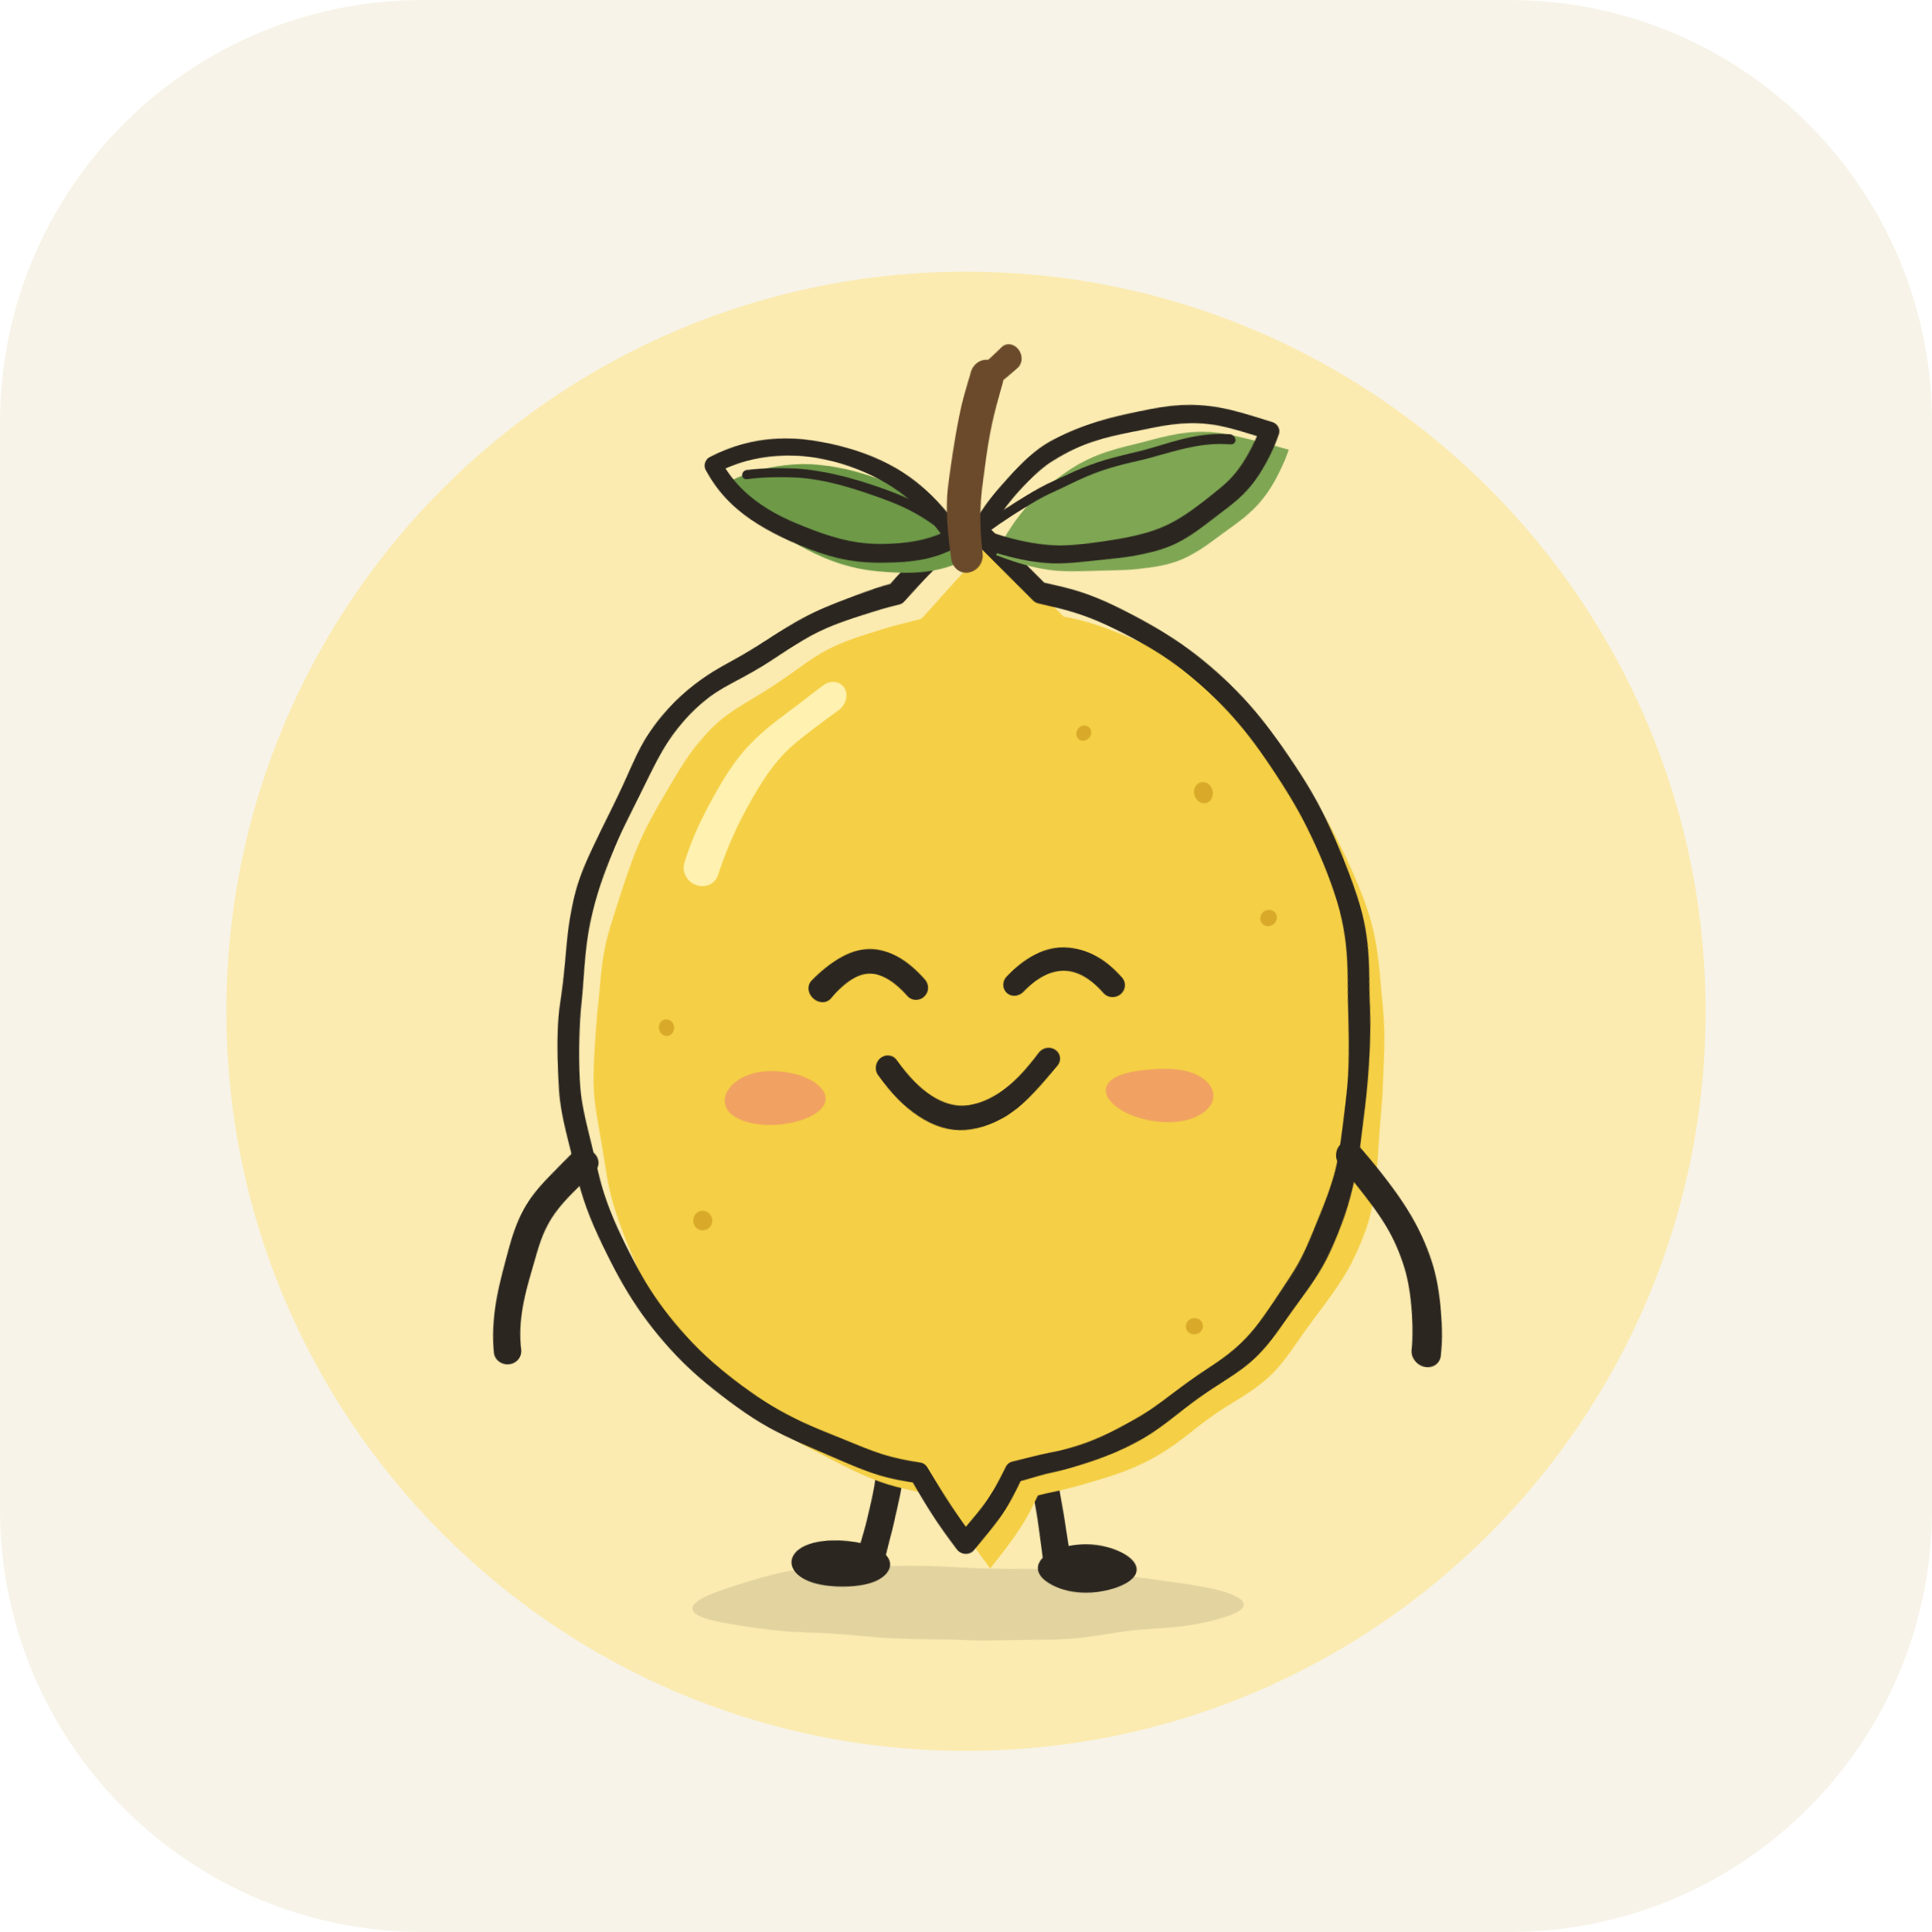
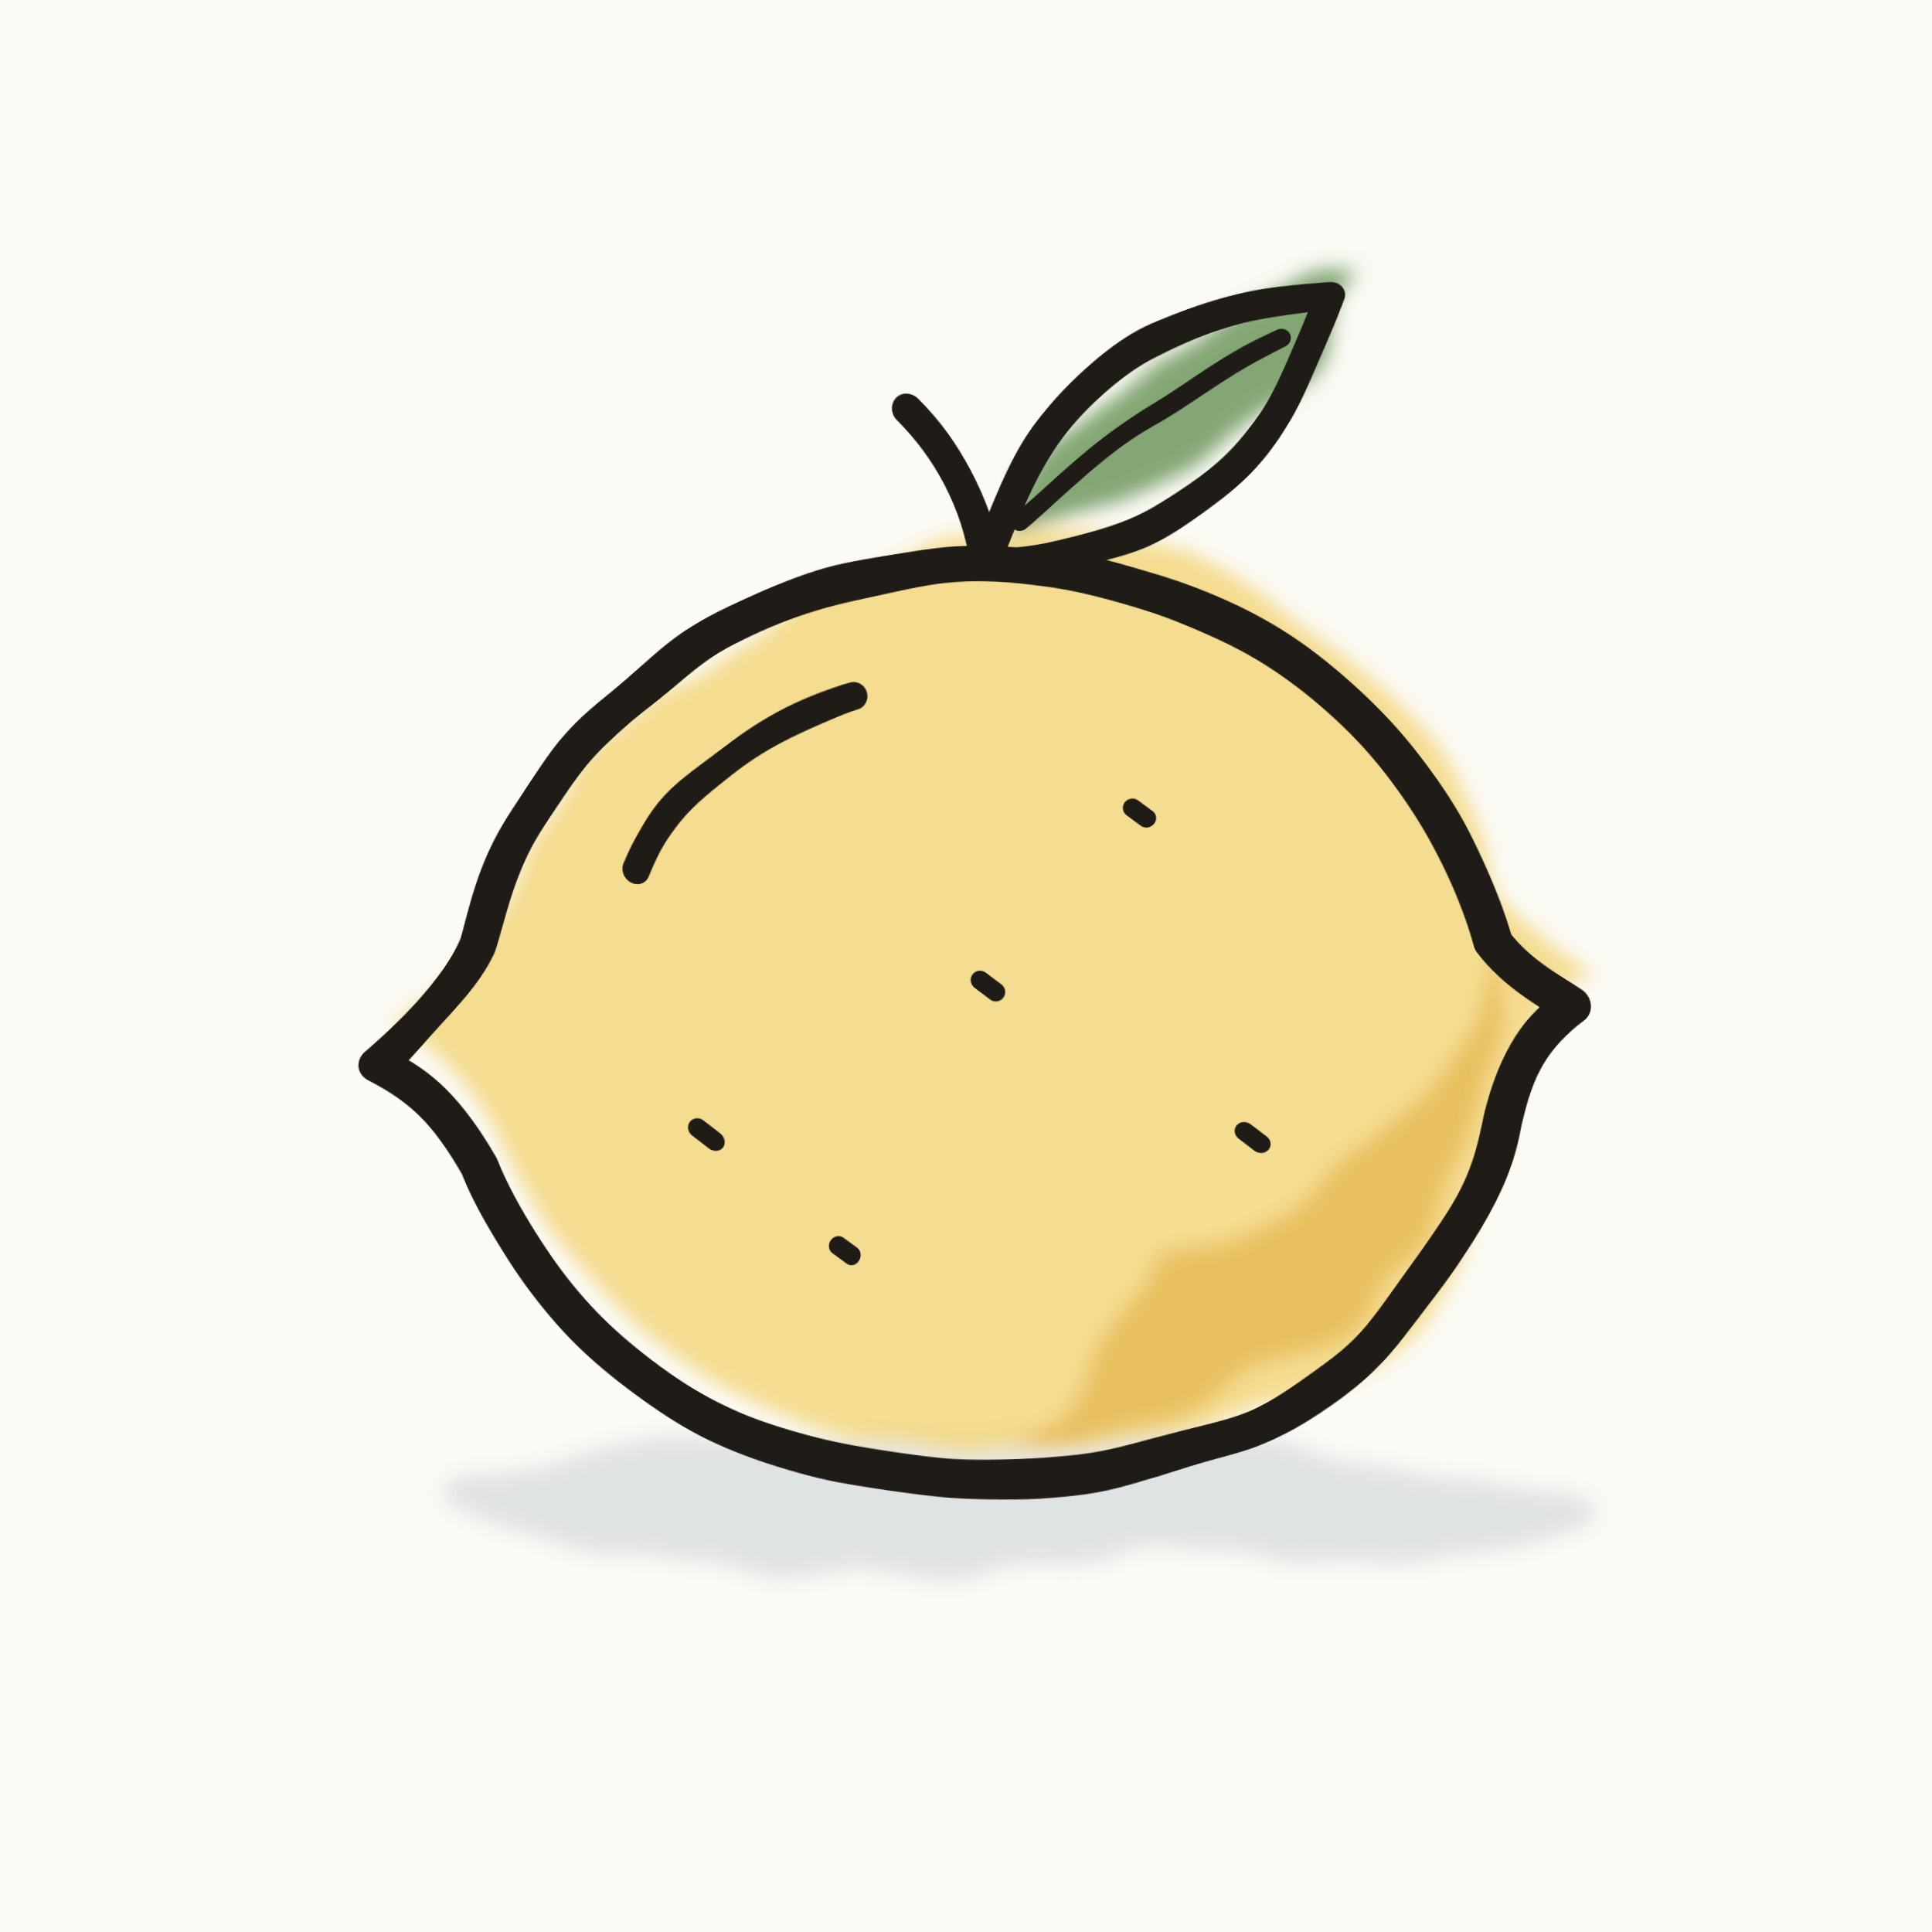
<svg xmlns="http://www.w3.org/2000/svg" viewBox="0 0 512 512">
-   <rect width="512" height="512" rx="112" fill="#F7F3E8" />
-   <circle cx="256" cy="268" r="196" fill="#FBEBB0" />
-   <svg x="96" y="64" width="320" height="374" viewBox="0 -12 200 234">
-     <defs>
-       <filter id="limo-strich-1" x="-10%" y="-10%" width="120%" height="120%">
-         <feTurbulence type="fractalNoise" baseFrequency="0.035" numOctaves="2" seed="11" result="r" />
-         <feDisplacementMap in="SourceGraphic" in2="r" scale="3.2" />
-       </filter>
-     </defs>
-     <g filter="url(#limo-strich-1)">
-       <ellipse cx="100" cy="214" rx="46" ry="6" fill="#2B2620" opacity="0.12" />
-       <path d="M88 186 L85 206" stroke="#2B2620" stroke-width="4.5" fill="none" stroke-linecap="round" stroke-linejoin="round" />
-       <path d="M112 186 L115 206" stroke="#2B2620" stroke-width="4.5" fill="none" stroke-linecap="round" stroke-linejoin="round" />
-       <ellipse cx="80" cy="208" rx="8" ry="4" fill="#2B2620" />
-       <ellipse cx="120" cy="208" rx="8" ry="4" fill="#2B2620" />
-       <path d="M100 34 C 104 38, 108 42, 112 46 C 146 54, 166 86, 166 122 C 166 158, 142 186, 108 192 C 105 197, 103 200, 100 204 C 97 200, 95 197, 92 192 C 58 186, 34 158, 34 122 C 34 86, 54 54, 88 46 C 92 42, 96 38, 100 34 Z" fill="#F5CF45" transform="translate(4 4)" />
-       <path d="M56 92 Q62 74 78 64" stroke="#FFF2B0" stroke-width="5.5" fill="none" stroke-linecap="round" stroke-linejoin="round" />
-       <circle cx="140" cy="80" r="1.6" fill="#D9A92A" />
-       <circle cx="150" cy="100" r="1.4" fill="#D9A92A" />
-       <circle cx="56" cy="150" r="1.6" fill="#D9A92A" />
-       <circle cx="138" cy="168" r="1.4" fill="#D9A92A" />
-       <circle cx="50" cy="118" r="1.3" fill="#D9A92A" />
-       <circle cx="120" cy="70" r="1.3" fill="#D9A92A" />
-       <path d="M100 34 C 104 38, 108 42, 112 46 C 146 54, 166 86, 166 122 C 166 158, 142 186, 108 192 C 105 197, 103 200, 100 204 C 97 200, 95 197, 92 192 C 58 186, 34 158, 34 122 C 34 86, 54 54, 88 46 C 92 42, 96 38, 100 34 Z" fill="none" stroke="#2B2620" stroke-width="3.4" stroke-linejoin="round" />
-       <path d="M98 37 C 89 23, 72 19, 58 25 C 66 39, 86 43, 98 37 Z" fill="#6E9A48" transform="translate(3 3)" />
-       <path d="M98 37 C 89 23, 72 19, 58 25 C 66 39, 86 43, 98 37 Z" fill="none" stroke="#2B2620" stroke-width="3" stroke-linejoin="round" />
-       <path d="M96 35 C 88 29, 76 26, 64 27" stroke="#2B2620" stroke-width="1.6" fill="none" stroke-linecap="round" stroke-linejoin="round" />
-       <path d="M102 37 C 109 21, 128 13, 150 19 C 144 37, 122 45, 102 37 Z" fill="#7FA653" transform="translate(3 3)" />
-       <path d="M102 37 C 109 21, 128 13, 150 19 C 144 37, 122 45, 102 37 Z" fill="none" stroke="#2B2620" stroke-width="3" stroke-linejoin="round" />
-       <path d="M104 35 C 115 27, 128 22, 144 21" stroke="#2B2620" stroke-width="1.6" fill="none" stroke-linecap="round" stroke-linejoin="round" />
-       <path d="M100 40 C 99 30, 100 20, 103 10" stroke="#6B4A2B" stroke-width="5.5" fill="none" stroke-linecap="round" stroke-linejoin="round" />
-       <path d="M103 10 L107 7" stroke="#6B4A2B" stroke-width="4" fill="none" stroke-linecap="round" stroke-linejoin="round" />
-       <path d="M36 140 Q22 156 24 172" stroke="#2B2620" stroke-width="4.5" fill="none" stroke-linecap="round" stroke-linejoin="round" />
-       <path d="M164 140 Q178 156 176 172" stroke="#2B2620" stroke-width="4.5" fill="none" stroke-linecap="round" stroke-linejoin="round" />
-       <path d="M76 112 Q84 103 92 112" stroke="#2B2620" stroke-width="4" fill="none" stroke-linecap="round" stroke-linejoin="round" />
-       <path d="M108 111 Q116 102 124 111" stroke="#2B2620" stroke-width="4" fill="none" stroke-linecap="round" stroke-linejoin="round" />
-       <ellipse cx="68" cy="130" rx="8.5" ry="4.5" fill="#EF8E6E" opacity="0.7" />
-       <ellipse cx="132" cy="129" rx="8.5" ry="4.5" fill="#EF8E6E" opacity="0.7" />
-       <path d="M87 125 Q100 143 114 124" stroke="#2B2620" stroke-width="4" fill="none" stroke-linecap="round" stroke-linejoin="round" />
-     </g>
-   </svg>
+   <defs>
+     <filter id="aquarell" x="-10%" y="-10%" width="120%" height="120%">
+       <feTurbulence type="fractalNoise" baseFrequency="0.012" numOctaves="3" seed="5" result="r" />
+       <feDisplacementMap in="SourceGraphic" in2="r" scale="26" result="d" />
+       <feGaussianBlur in="d" stdDeviation="2.5" />
+     </filter>
+     <filter id="tusche" x="-5%" y="-5%" width="110%" height="110%">
+       <feTurbulence type="fractalNoise" baseFrequency="0.018" numOctaves="2" seed="8" result="r" />
+       <feDisplacementMap in="SourceGraphic" in2="r" scale="5" />
+     </filter>
+   </defs>
+   <rect width="512" height="512" fill="#fbfaf5" />
+   <g filter="url(#aquarell)" transform="translate(8 -6)">
+     <ellipse cx="262" cy="404" rx="150" ry="18" fill="#55627f" opacity=".16" />
+     <path d="M100 282 C112 270 120 262 126 250 C150 180 205 150 262 150 C330 150 380 195 396 250 C402 258 410 262 416 266 C406 274 402 284 398 296 C380 360 330 392 262 392 C200 392 148 362 128 310 C120 296 112 288 100 282Z" fill="#f3d77e" opacity=".85" />
+     <path d="M300 340 C340 330 380 300 396 262 C392 330 340 384 262 392 C280 380 292 360 300 340Z" fill="#e0a83c" opacity=".55" />
+     <path d="M262 150 C270 110 300 84 352 78 C342 120 312 146 262 150Z" fill="#5b8a4c" opacity=".75" />
+   </g>
+   <g filter="url(#tusche)" fill="none" stroke="#1f1c18" stroke-linecap="round" stroke-linejoin="round">
+     <path d="M100 282 C112 270 120 262 126 250 C150 180 205 150 262 150 C330 150 380 195 396 250 C402 258 410 262 416 266 C406 274 402 284 398 296 C380 360 330 392 262 392 C200 392 148 362 128 310 C120 296 112 288 100 282Z" stroke-width="10" />
+     <path d="M262 150 C270 110 300 84 352 78 C342 120 312 146 262 150Z" stroke-width="8" />
+     <path d="M270 138 C292 118 316 102 340 90" stroke-width="5" />
+     <path d="M262 150 C258 132 250 118 240 108" stroke-width="8" />
+     <path d="M168 230 C180 206 204 190 226 184" stroke-width="7" />
+     <path d="M186 300 l4 3 M222 330 l4 3 M300 214 l4 3 M330 300 l4 3 M260 260 l4 3" stroke-width="5" />
+   </g>
</svg>
